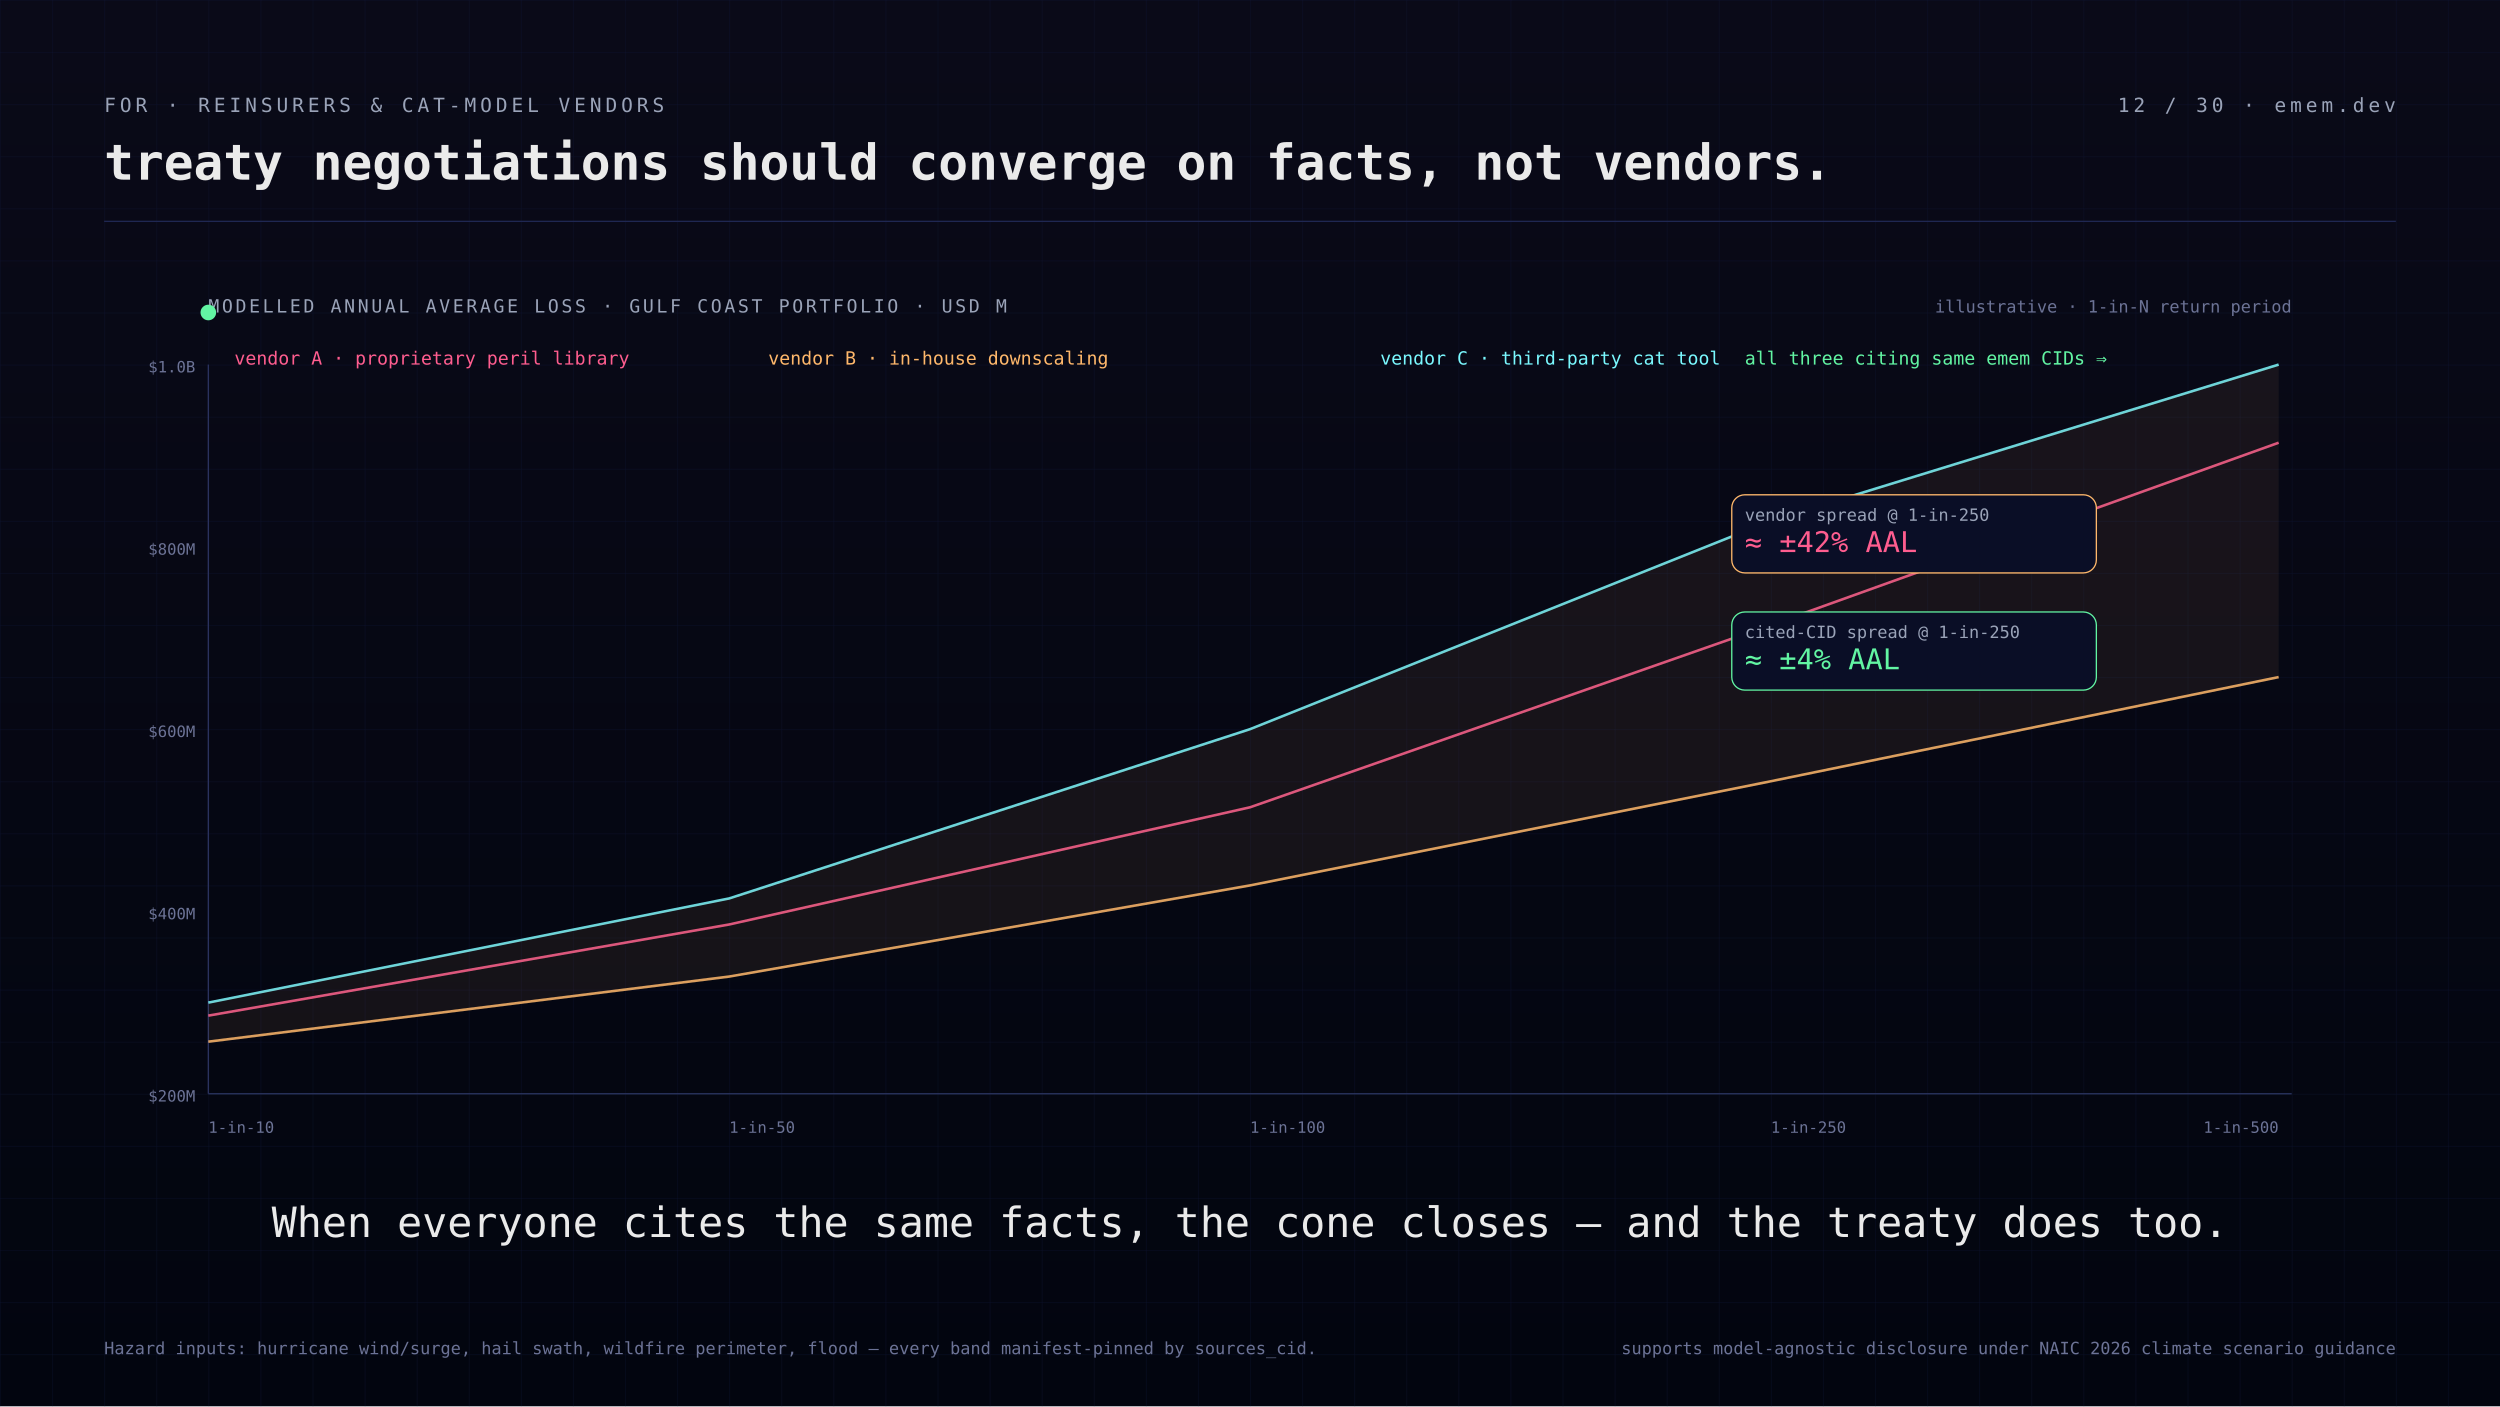
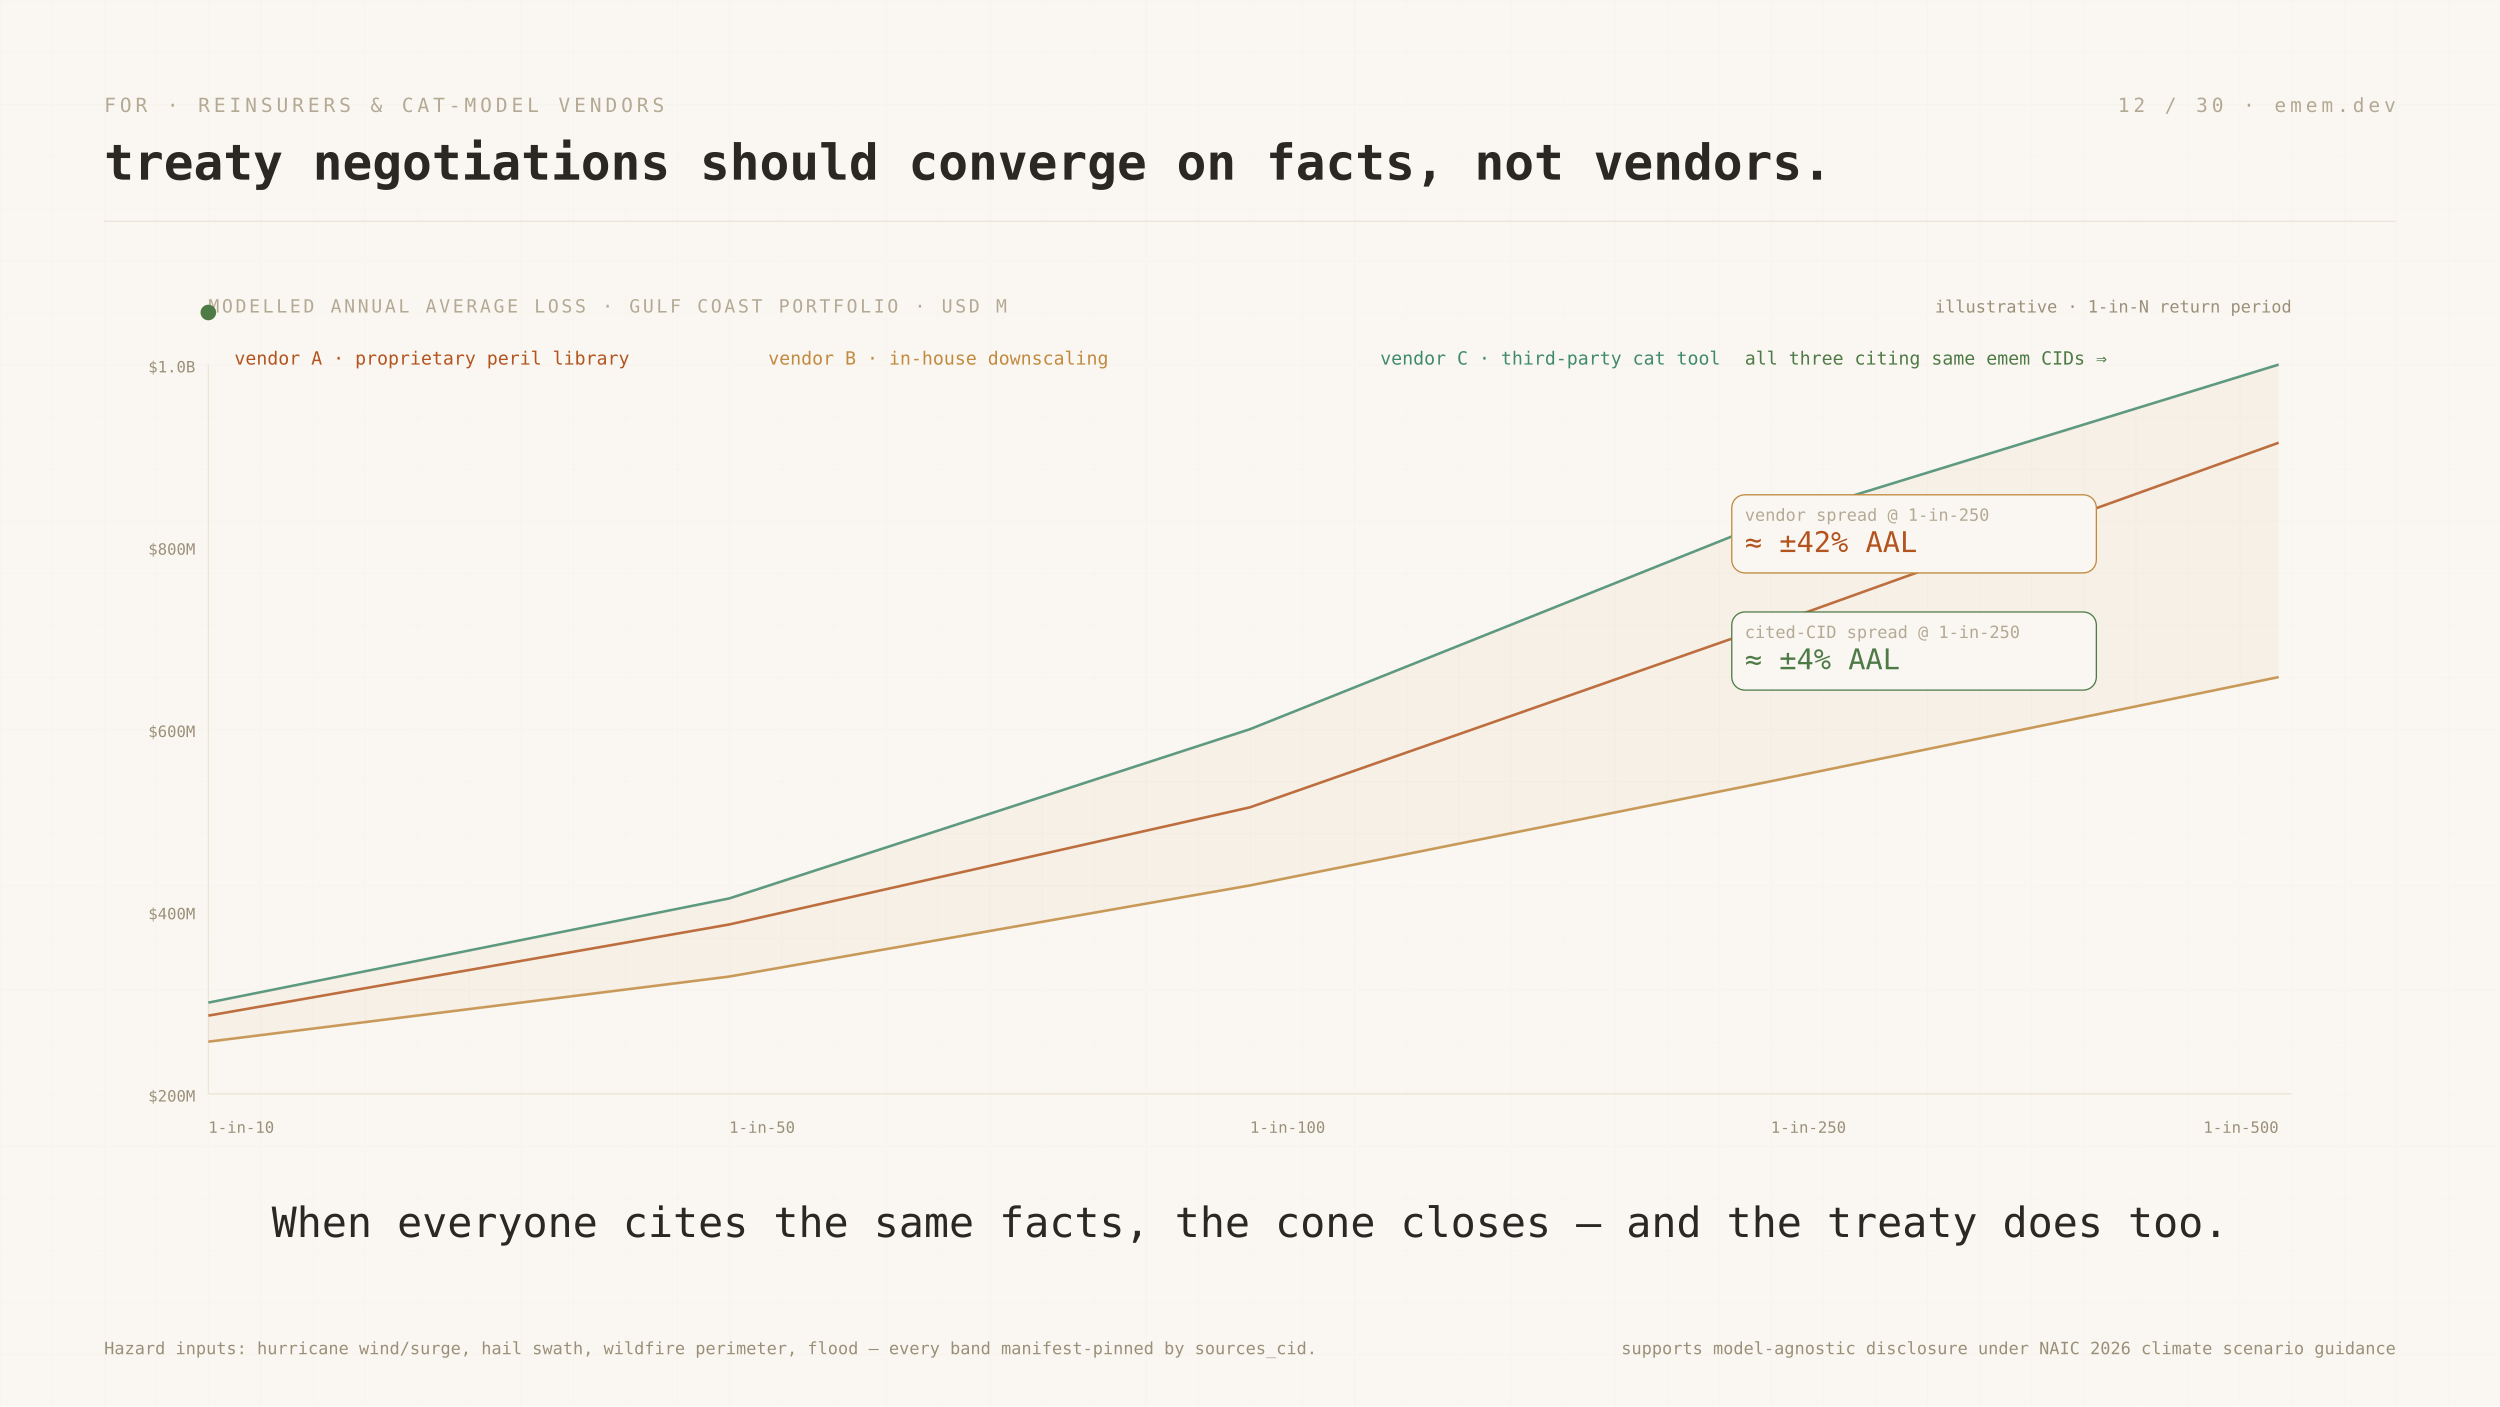
<svg xmlns="http://www.w3.org/2000/svg" viewBox="0 0 1920 1080" width="1920" height="1080" font-family="ui-monospace, SF Mono, Menlo, Consolas, monospace" role="img" aria-label="reinsurance: cat-model spread converges when vendors cite the same CIDs">
  <defs>
    <linearGradient id="bg" x1="0" y1="0" x2="0" y2="1">
-       <stop offset="0" stop-color="#0a0a18" />
-       <stop offset="1" stop-color="#02050f" />
+       <stop offset="0" stop-color="#faf7f2" />
+       <stop offset="1" stop-color="#faf7f2" />
    </linearGradient>
    <linearGradient id="acc" x1="0" y1="0" x2="1" y2="0">
-       <stop offset="0" stop-color="#1e3aff" />
-       <stop offset="1" stop-color="#7c3aed" />
+       <stop offset="0" stop-color="#5b7d4d" />
+       <stop offset="1" stop-color="#8a6d3f" />
    </linearGradient>
    <pattern id="grid" width="40" height="40" patternUnits="userSpaceOnUse">
-       <path d="M40 0 L0 0 0 40" fill="none" stroke="#101637" stroke-width="0.6" />
+       <path d="M40 0 L0 0 0 40" fill="none" stroke="#f3ede2" stroke-width="0.6" />
    </pattern>
  </defs>
  <rect width="1920" height="1080" fill="url(#bg)" />
  <rect width="1920" height="1080" fill="url(#grid)" opacity="0.7" />
-   <text x="80" y="86" font-size="15" fill="#9aa3b8" letter-spacing="3">FOR · REINSURERS &amp; CAT-MODEL VENDORS</text>
-   <text x="80" y="138" font-size="38" fill="#eaeaea" font-weight="700">treaty negotiations should converge on facts, not vendors.</text>
-   <text x="1840" y="86" text-anchor="end" font-size="15" fill="#9aa3b8" letter-spacing="3">12 / 30 · emem.dev</text>
-   <line x1="80" y1="170" x2="1840" y2="170" stroke="#1f2752" />
+   <text x="80" y="86" font-size="15" fill="#b3a994" letter-spacing="3">FOR · REINSURERS &amp; CAT-MODEL VENDORS</text>
+   <text x="80" y="138" font-size="38" fill="#2b2723" font-weight="700">treaty negotiations should converge on facts, not vendors.</text>
+   <text x="1840" y="86" text-anchor="end" font-size="15" fill="#b3a994" letter-spacing="3">12 / 30 · emem.dev</text>
+   <line x1="80" y1="170" x2="1840" y2="170" stroke="#ece4d6" />
  <g transform="translate(160,240)">
-     <text x="0" y="0" font-size="14" fill="#9aa3b8" letter-spacing="2">MODELLED ANNUAL AVERAGE LOSS · GULF COAST PORTFOLIO · USD M</text>
-     <text x="1600" y="0" text-anchor="end" font-size="13" fill="#6c7396">illustrative · 1-in-N return period</text>
-     <g stroke="#2a335f" stroke-width="1">
+     <text x="0" y="0" font-size="14" fill="#b3a994" letter-spacing="2">MODELLED ANNUAL AVERAGE LOSS · GULF COAST PORTFOLIO · USD M</text>
+     <text x="1600" y="0" text-anchor="end" font-size="13" fill="#9a8f78">illustrative · 1-in-N return period</text>
+     <g stroke="#ece4d6" stroke-width="1">
      <line x1="0" y1="600" x2="1600" y2="600" />
      <line x1="0" y1="40" x2="0" y2="600" />
    </g>
-     <g font-size="12" fill="#6c7396">
+     <g font-size="12" fill="#9a8f78">
      <text x="-10" y="606" text-anchor="end">$200M</text>
      <text x="-10" y="466" text-anchor="end">$400M</text>
      <text x="-10" y="326" text-anchor="end">$600M</text>
      <text x="-10" y="186" text-anchor="end">$800M</text>
      <text x="-10" y="46" text-anchor="end">$1.0B</text>
      <text x="0" y="630">1-in-10</text>
      <text x="400" y="630">1-in-50</text>
      <text x="800" y="630">1-in-100</text>
      <text x="1200" y="630">1-in-250</text>
      <text x="1590" y="630" text-anchor="end">1-in-500</text>
    </g>
    <g fill="none" stroke-width="2" opacity="0.85">
-       <path d="M0 540 L400 470 L800 380 L1200 240 L1590 100" stroke="#ff5d8f" />
-       <path d="M0 560 L400 510 L800 440 L1200 360 L1590 280" stroke="#ffb86b" />
-       <path d="M0 530 L400 450 L800 320 L1200 160 L1590 40" stroke="#7af9ff" />
+       <path d="M0 540 L400 470 L800 380 L1200 240 L1590 100" stroke="#b3541f" />
+       <path d="M0 560 L400 510 L800 440 L1200 360 L1590 280" stroke="#c08a3f" />
+       <path d="M0 530 L400 450 L800 320 L1200 160 L1590 40" stroke="#3f8a6f" />
    </g>
-     <path d="M0 530 L400 450 L800 320 L1200 160 L1590 40 L1590 280 L1200 360 L800 440 L400 510 L0 560 Z" fill="#ffb86b" opacity="0.07" />
-     <g fill="none" stroke="#62f5a3" stroke-width="2" opacity="0">
+     <path d="M0 530 L400 450 L800 320 L1200 160 L1590 40 L1590 280 L1200 360 L800 440 L400 510 L0 560 Z" fill="#c08a3f" opacity="0.07" />
+     <g fill="none" stroke="#4e7a45" stroke-width="2" opacity="0">
      <path d="M0 545 L400 475 L800 360 L1200 220 L1590 110" />
      <path d="M0 552 L400 482 L800 368 L1200 228 L1590 118" />
      <path d="M0 538 L400 468 L800 352 L1200 212 L1590 102" />
      <animate attributeName="opacity" values="0;0;1;1" keyTimes="0;0.3;0.55;1" dur="6s" repeatCount="indefinite" />
    </g>
-     <circle r="6" fill="#62f5a3">
+     <circle r="6" fill="#4e7a45">
      <animateMotion dur="6s" repeatCount="indefinite" path="M0 545 L400 475 L800 360 L1200 220 L1590 110" />
    </circle>
    <g font-size="14">
-       <text x="20" y="40" fill="#ff5d8f">vendor A · proprietary peril library</text>
-       <text x="430" y="40" fill="#ffb86b">vendor B · in-house downscaling</text>
-       <text x="900" y="40" fill="#7af9ff">vendor C · third-party cat tool</text>
-       <text x="1180" y="40" fill="#62f5a3">all three citing same emem CIDs ⇒</text>
+       <text x="20" y="40" fill="#b3541f">vendor A · proprietary peril library</text>
+       <text x="430" y="40" fill="#c08a3f">vendor B · in-house downscaling</text>
+       <text x="900" y="40" fill="#3f8a6f">vendor C · third-party cat tool</text>
+       <text x="1180" y="40" fill="#4e7a45">all three citing same emem CIDs ⇒</text>
    </g>
    <g transform="translate(1180,170)">
-       <rect x="-10" y="-30" width="280" height="60" rx="10" fill="#0a0e26" stroke="#ffb86b" />
-       <text x="0" y="-10" font-size="13" fill="#9aa3b8">vendor spread @ 1-in-250</text>
-       <text x="0" y="14" font-size="22" fill="#ff5d8f">≈ ±42% AAL</text>
+       <rect x="-10" y="-30" width="280" height="60" rx="10" fill="#faf7f2" stroke="#c08a3f" />
+       <text x="0" y="-10" font-size="13" fill="#b3a994">vendor spread @ 1-in-250</text>
+       <text x="0" y="14" font-size="22" fill="#b3541f">≈ ±42% AAL</text>
    </g>
    <g transform="translate(1180,260)">
-       <rect x="-10" y="-30" width="280" height="60" rx="10" fill="#0a0e26" stroke="#62f5a3" />
-       <text x="0" y="-10" font-size="13" fill="#9aa3b8">cited-CID spread @ 1-in-250</text>
-       <text x="0" y="14" font-size="22" fill="#62f5a3">≈ ±4% AAL</text>
+       <rect x="-10" y="-30" width="280" height="60" rx="10" fill="#faf7f2" stroke="#4e7a45" />
+       <text x="0" y="-10" font-size="13" fill="#b3a994">cited-CID spread @ 1-in-250</text>
+       <text x="0" y="14" font-size="22" fill="#4e7a45">≈ ±4% AAL</text>
    </g>
  </g>
-   <text x="960" y="950" text-anchor="middle" font-size="32" fill="#eaeaea">When everyone cites the same facts, the cone closes — and the treaty does too.</text>
-   <g transform="translate(80,1040)" font-size="13" fill="#6c7396">
+   <text x="960" y="950" text-anchor="middle" font-size="32" fill="#2b2723">When everyone cites the same facts, the cone closes — and the treaty does too.</text>
+   <g transform="translate(80,1040)" font-size="13" fill="#9a8f78">
    <text x="0" y="0">Hazard inputs: hurricane wind/surge, hail swath, wildfire perimeter, flood — every band manifest-pinned by sources_cid.</text>
    <text x="1760" y="0" text-anchor="end">supports model-agnostic disclosure under NAIC 2026 climate scenario guidance</text>
  </g>
</svg>
